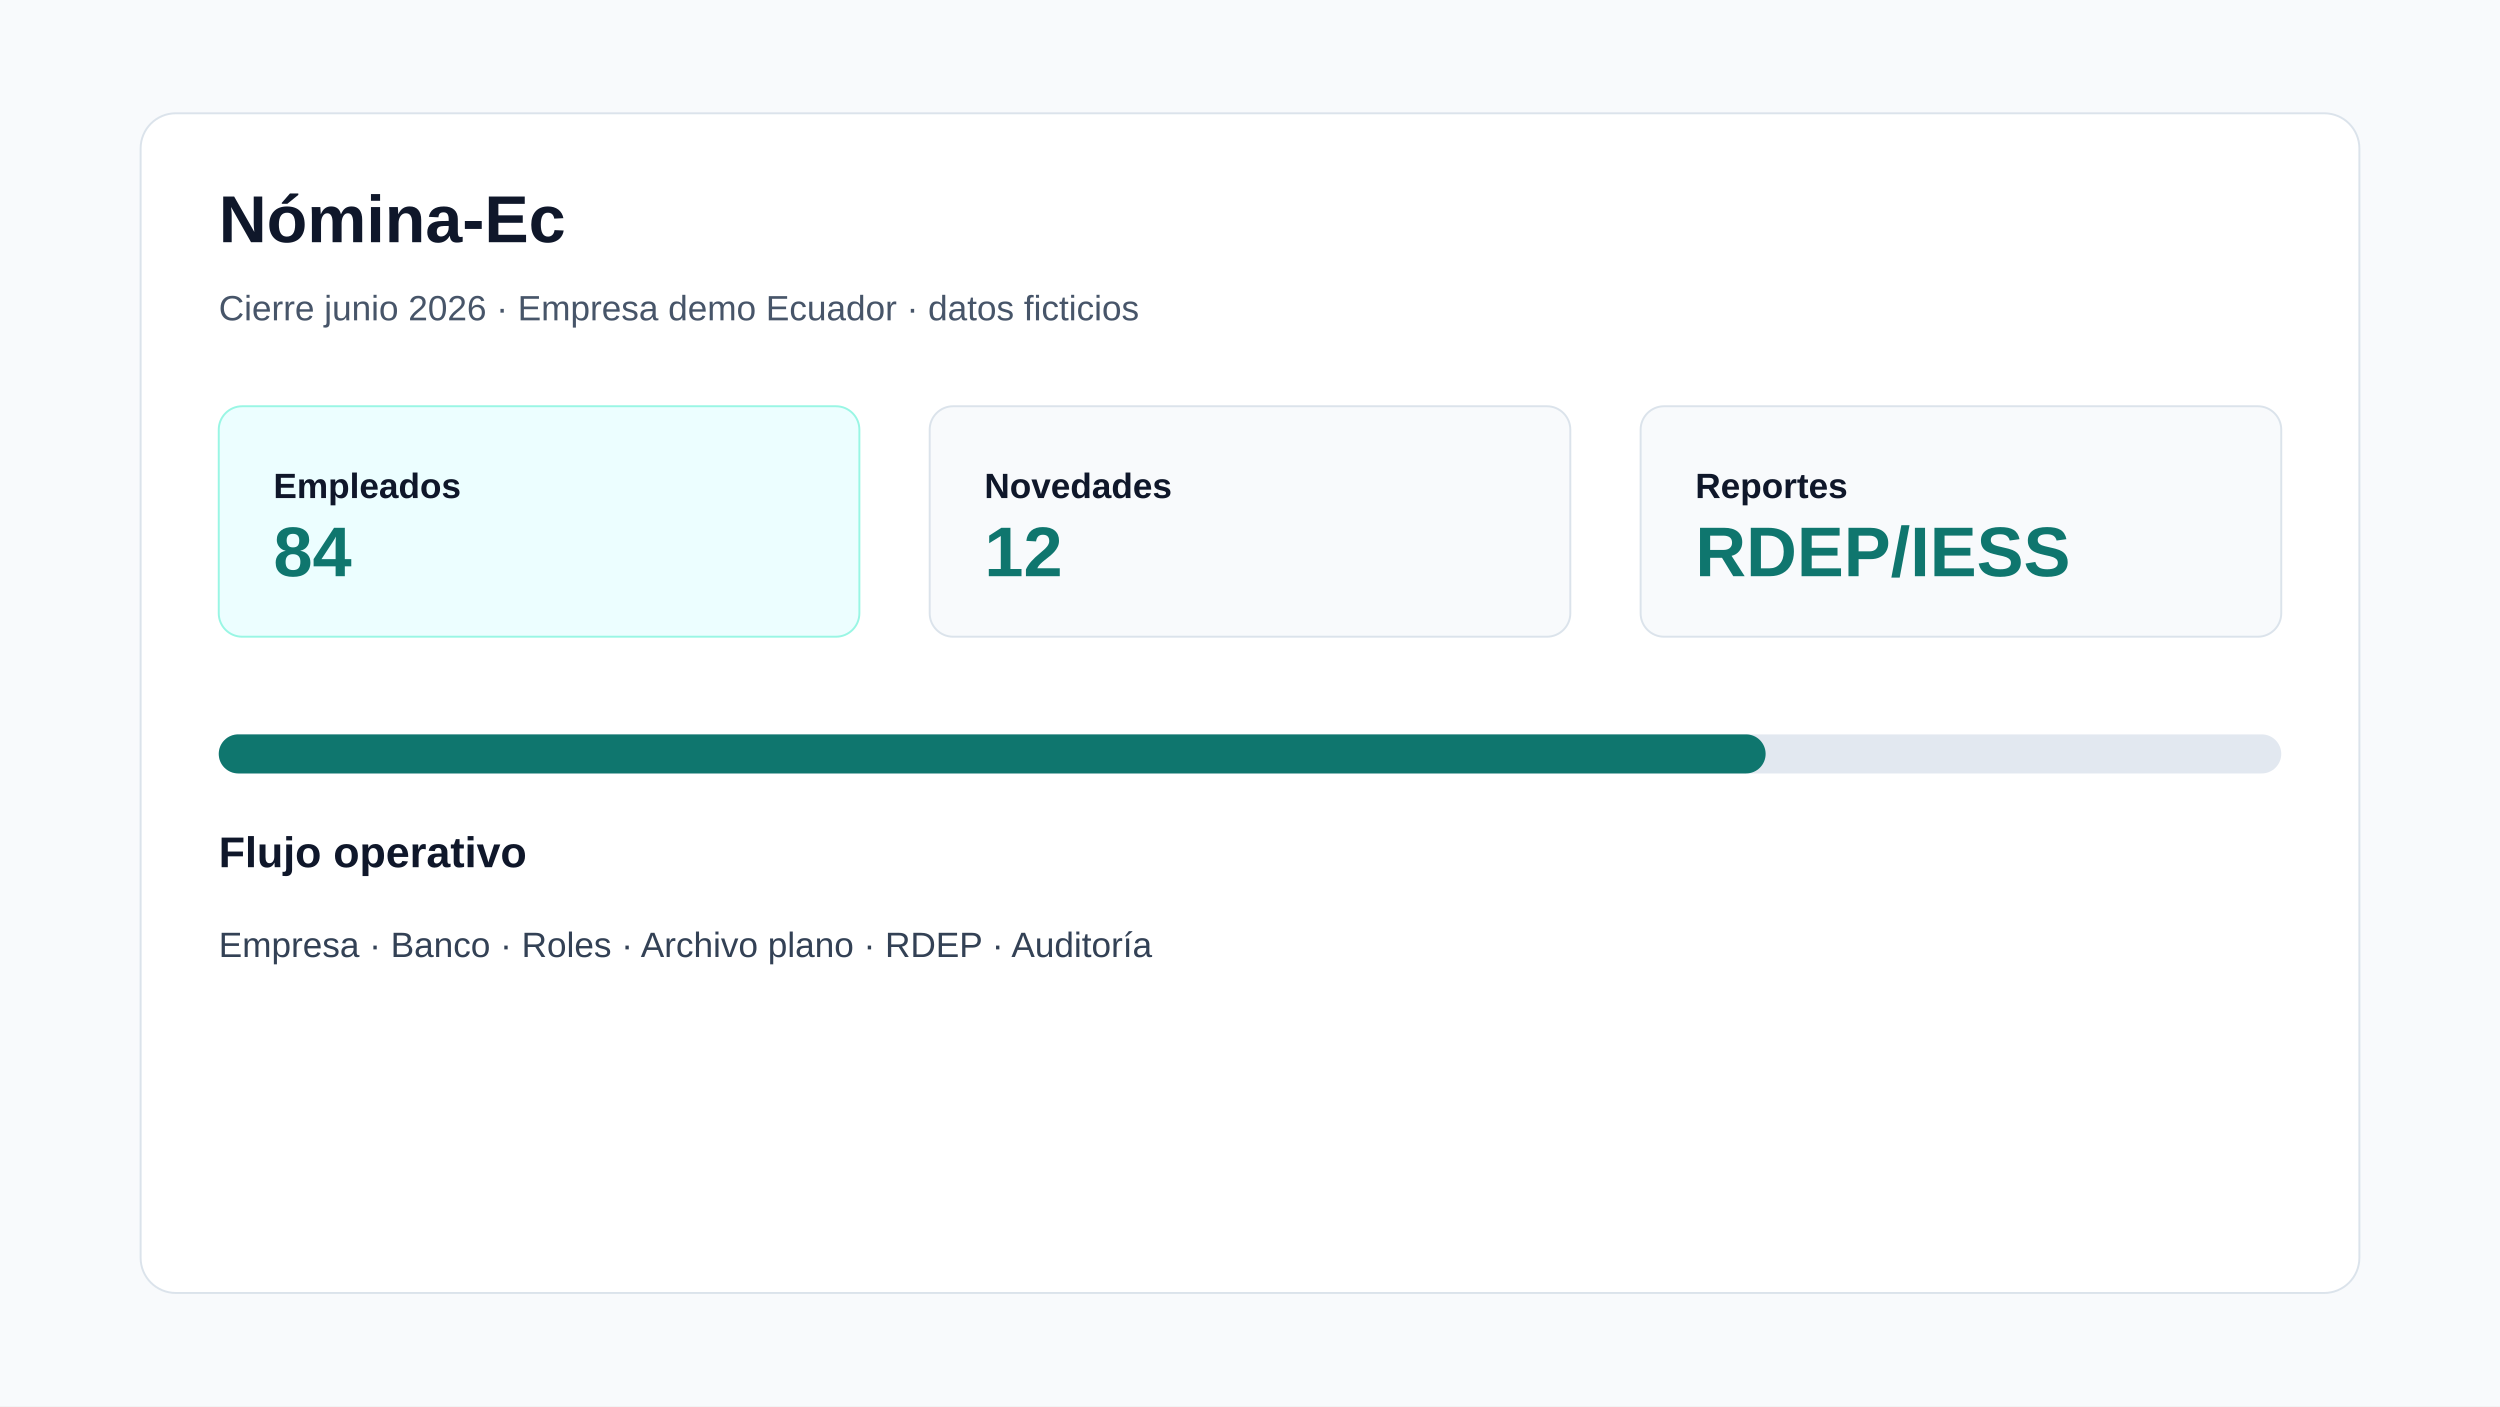
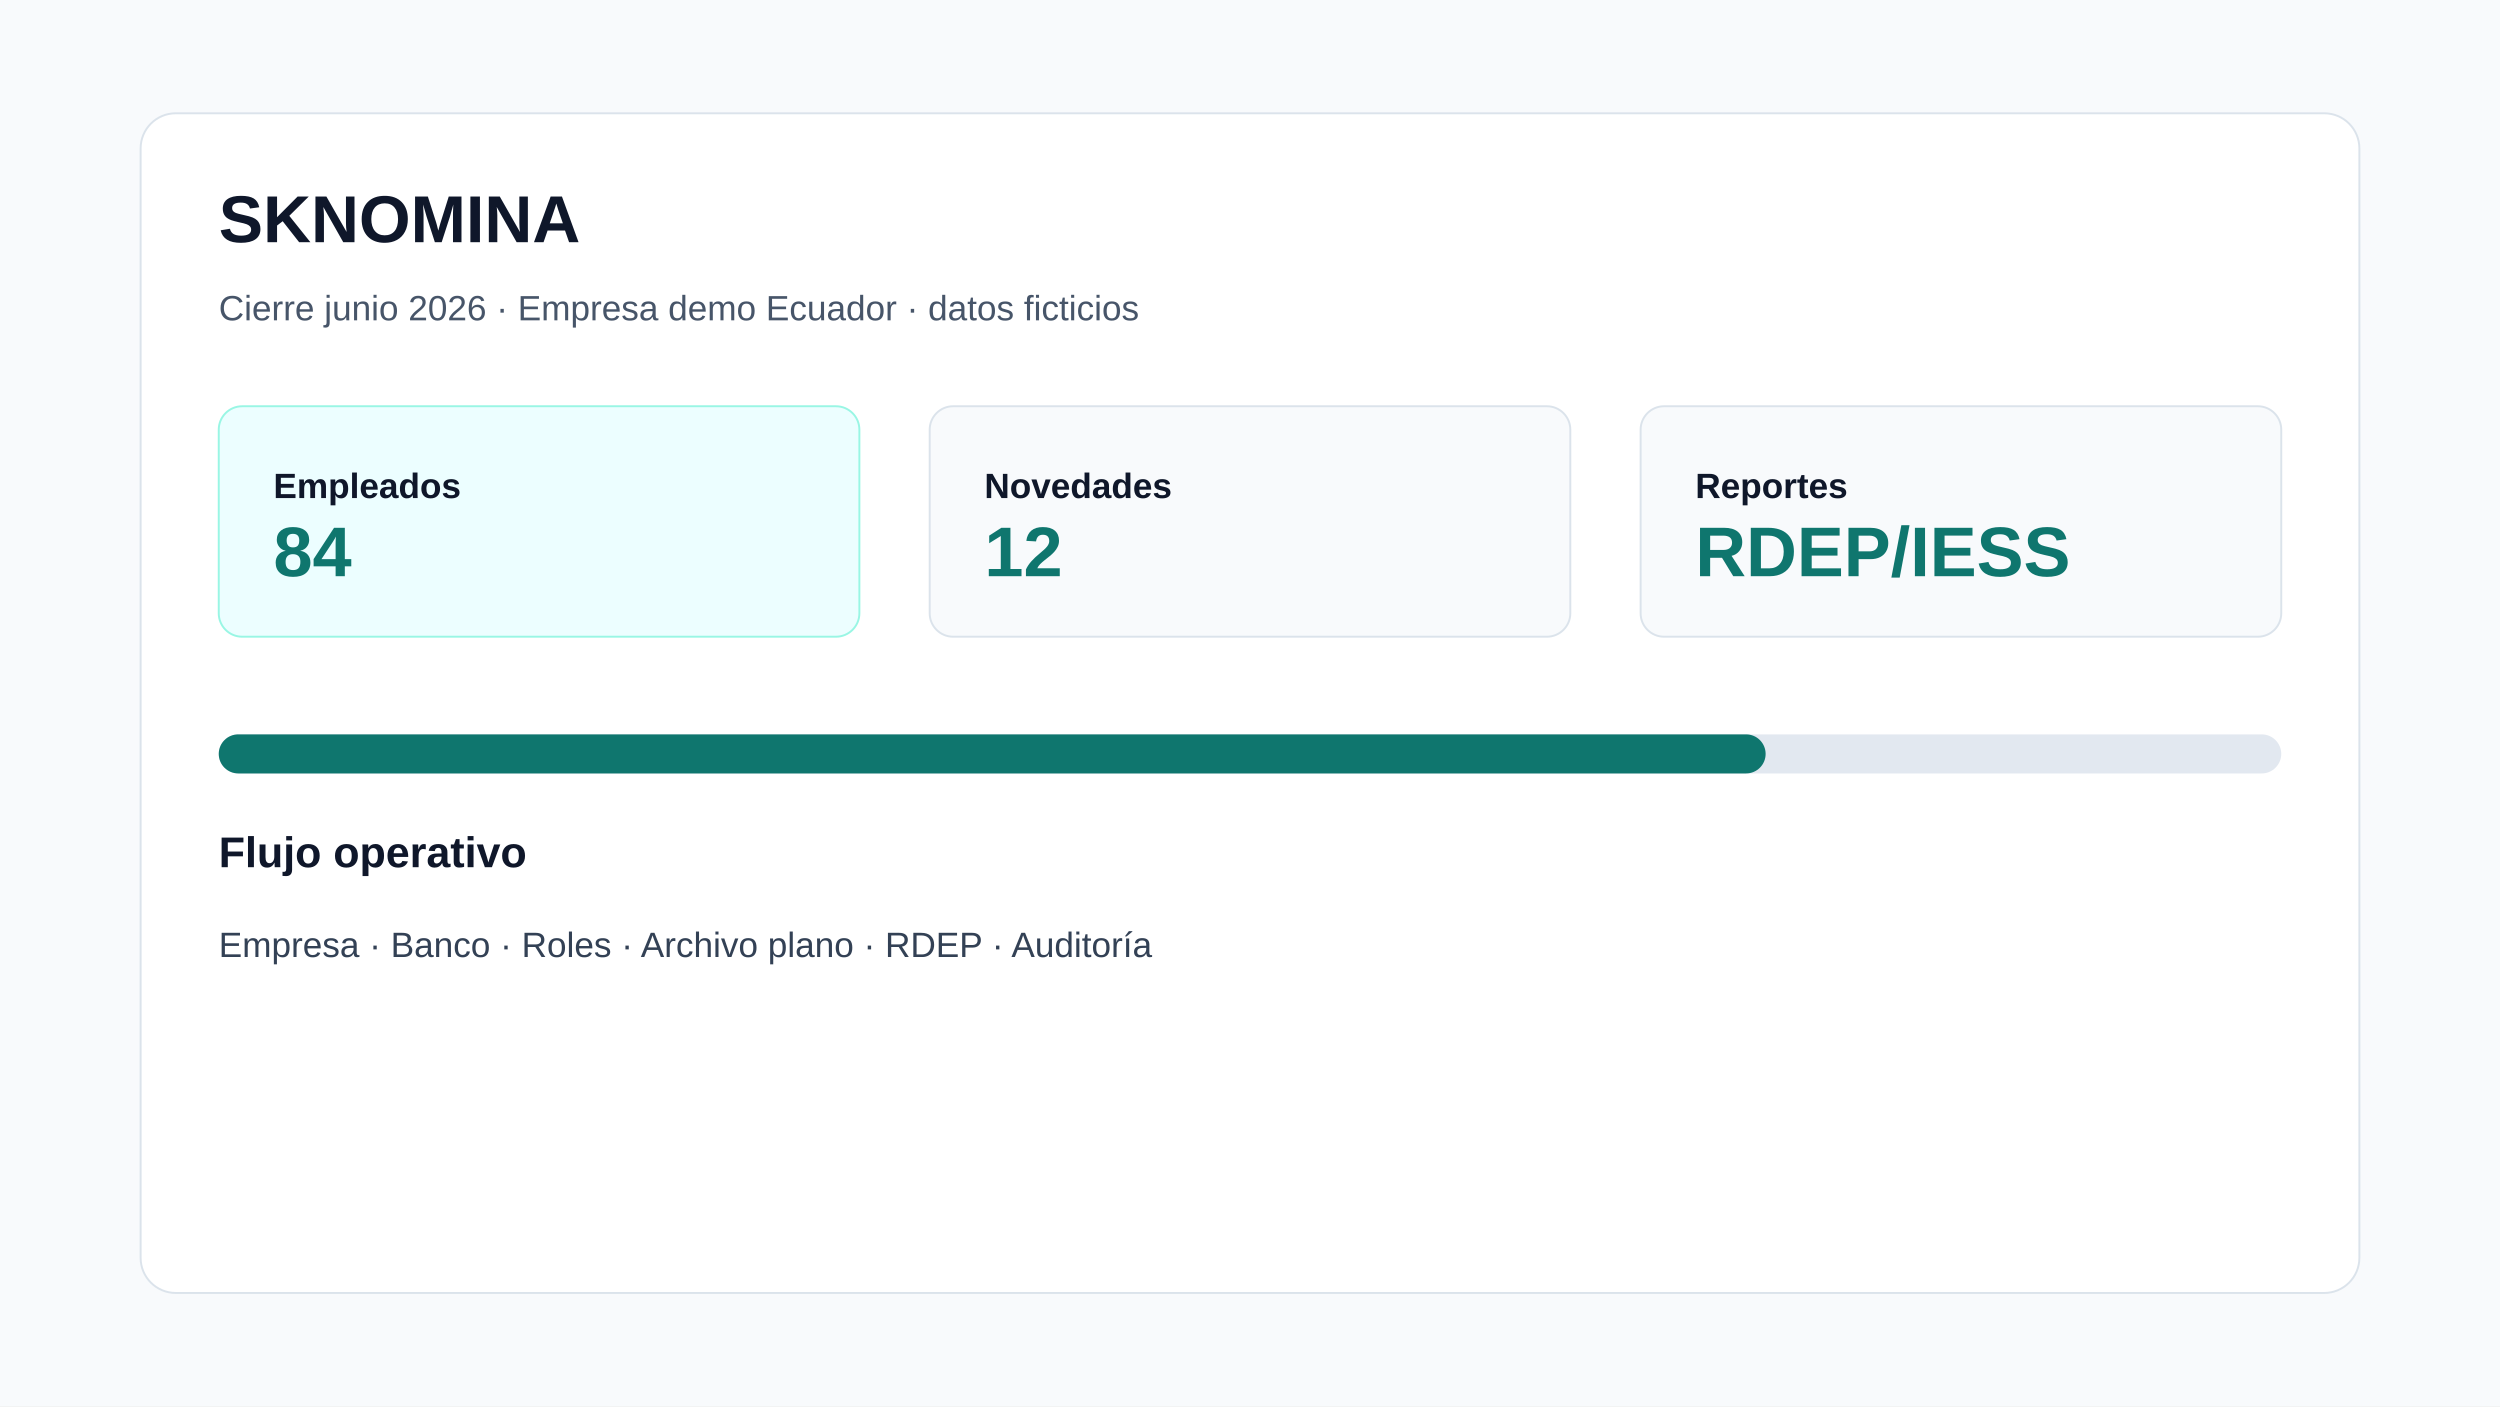
- <svg xmlns="http://www.w3.org/2000/svg" viewBox="0 0 1280 720" role="img" aria-label="Panel operativo de Nómina-Ec con datos ficticios">
+ <svg xmlns="http://www.w3.org/2000/svg" viewBox="0 0 1280 720" role="img" aria-label="Panel operativo de SKNOMINA con datos ficticios">
  <rect width="1280" height="720" fill="#f8fafc" />
  <rect x="72" y="58" width="1136" height="604" rx="18" fill="#fff" stroke="#dbe3eb" />
-   <text x="112" y="124" font-family="Arial, sans-serif" font-size="34" font-weight="700" fill="#0f172a">Nómina-Ec</text>
+   <text x="112" y="124" font-family="Arial, sans-serif" font-size="34" font-weight="700" fill="#0f172a">SKNOMINA</text>
  <text x="112" y="164" font-family="Arial, sans-serif" font-size="18" fill="#475569">Cierre junio 2026 · Empresa demo Ecuador · datos ficticios</text>
  <rect x="112" y="208" width="328" height="118" rx="12" fill="#ecfeff" stroke="#99f6e4" />
  <rect x="476" y="208" width="328" height="118" rx="12" fill="#f8fafc" stroke="#dbe3eb" />
  <rect x="840" y="208" width="328" height="118" rx="12" fill="#f8fafc" stroke="#dbe3eb" />
  <text x="140" y="255" font-family="Arial, sans-serif" font-size="18" font-weight="700" fill="#0f172a">Empleados</text>
  <text x="140" y="295" font-family="Arial, sans-serif" font-size="36" font-weight="700" fill="#0f766e">84</text>
  <text x="504" y="255" font-family="Arial, sans-serif" font-size="18" font-weight="700" fill="#0f172a">Novedades</text>
  <text x="504" y="295" font-family="Arial, sans-serif" font-size="36" font-weight="700" fill="#0f766e">12</text>
  <text x="868" y="255" font-family="Arial, sans-serif" font-size="18" font-weight="700" fill="#0f172a">Reportes</text>
  <text x="868" y="295" font-family="Arial, sans-serif" font-size="36" font-weight="700" fill="#0f766e">RDEP/IESS</text>
  <rect x="112" y="376" width="1056" height="20" rx="10" fill="#e2e8f0" />
  <rect x="112" y="376" width="792" height="20" rx="10" fill="#0f766e" />
  <text x="112" y="444" font-family="Arial, sans-serif" font-size="22" font-weight="700" fill="#0f172a">Flujo operativo</text>
  <text x="112" y="490" font-family="Arial, sans-serif" font-size="18" fill="#334155">Empresa · Banco · Roles · Archivo plano · RDEP · Auditoría</text>
</svg>
